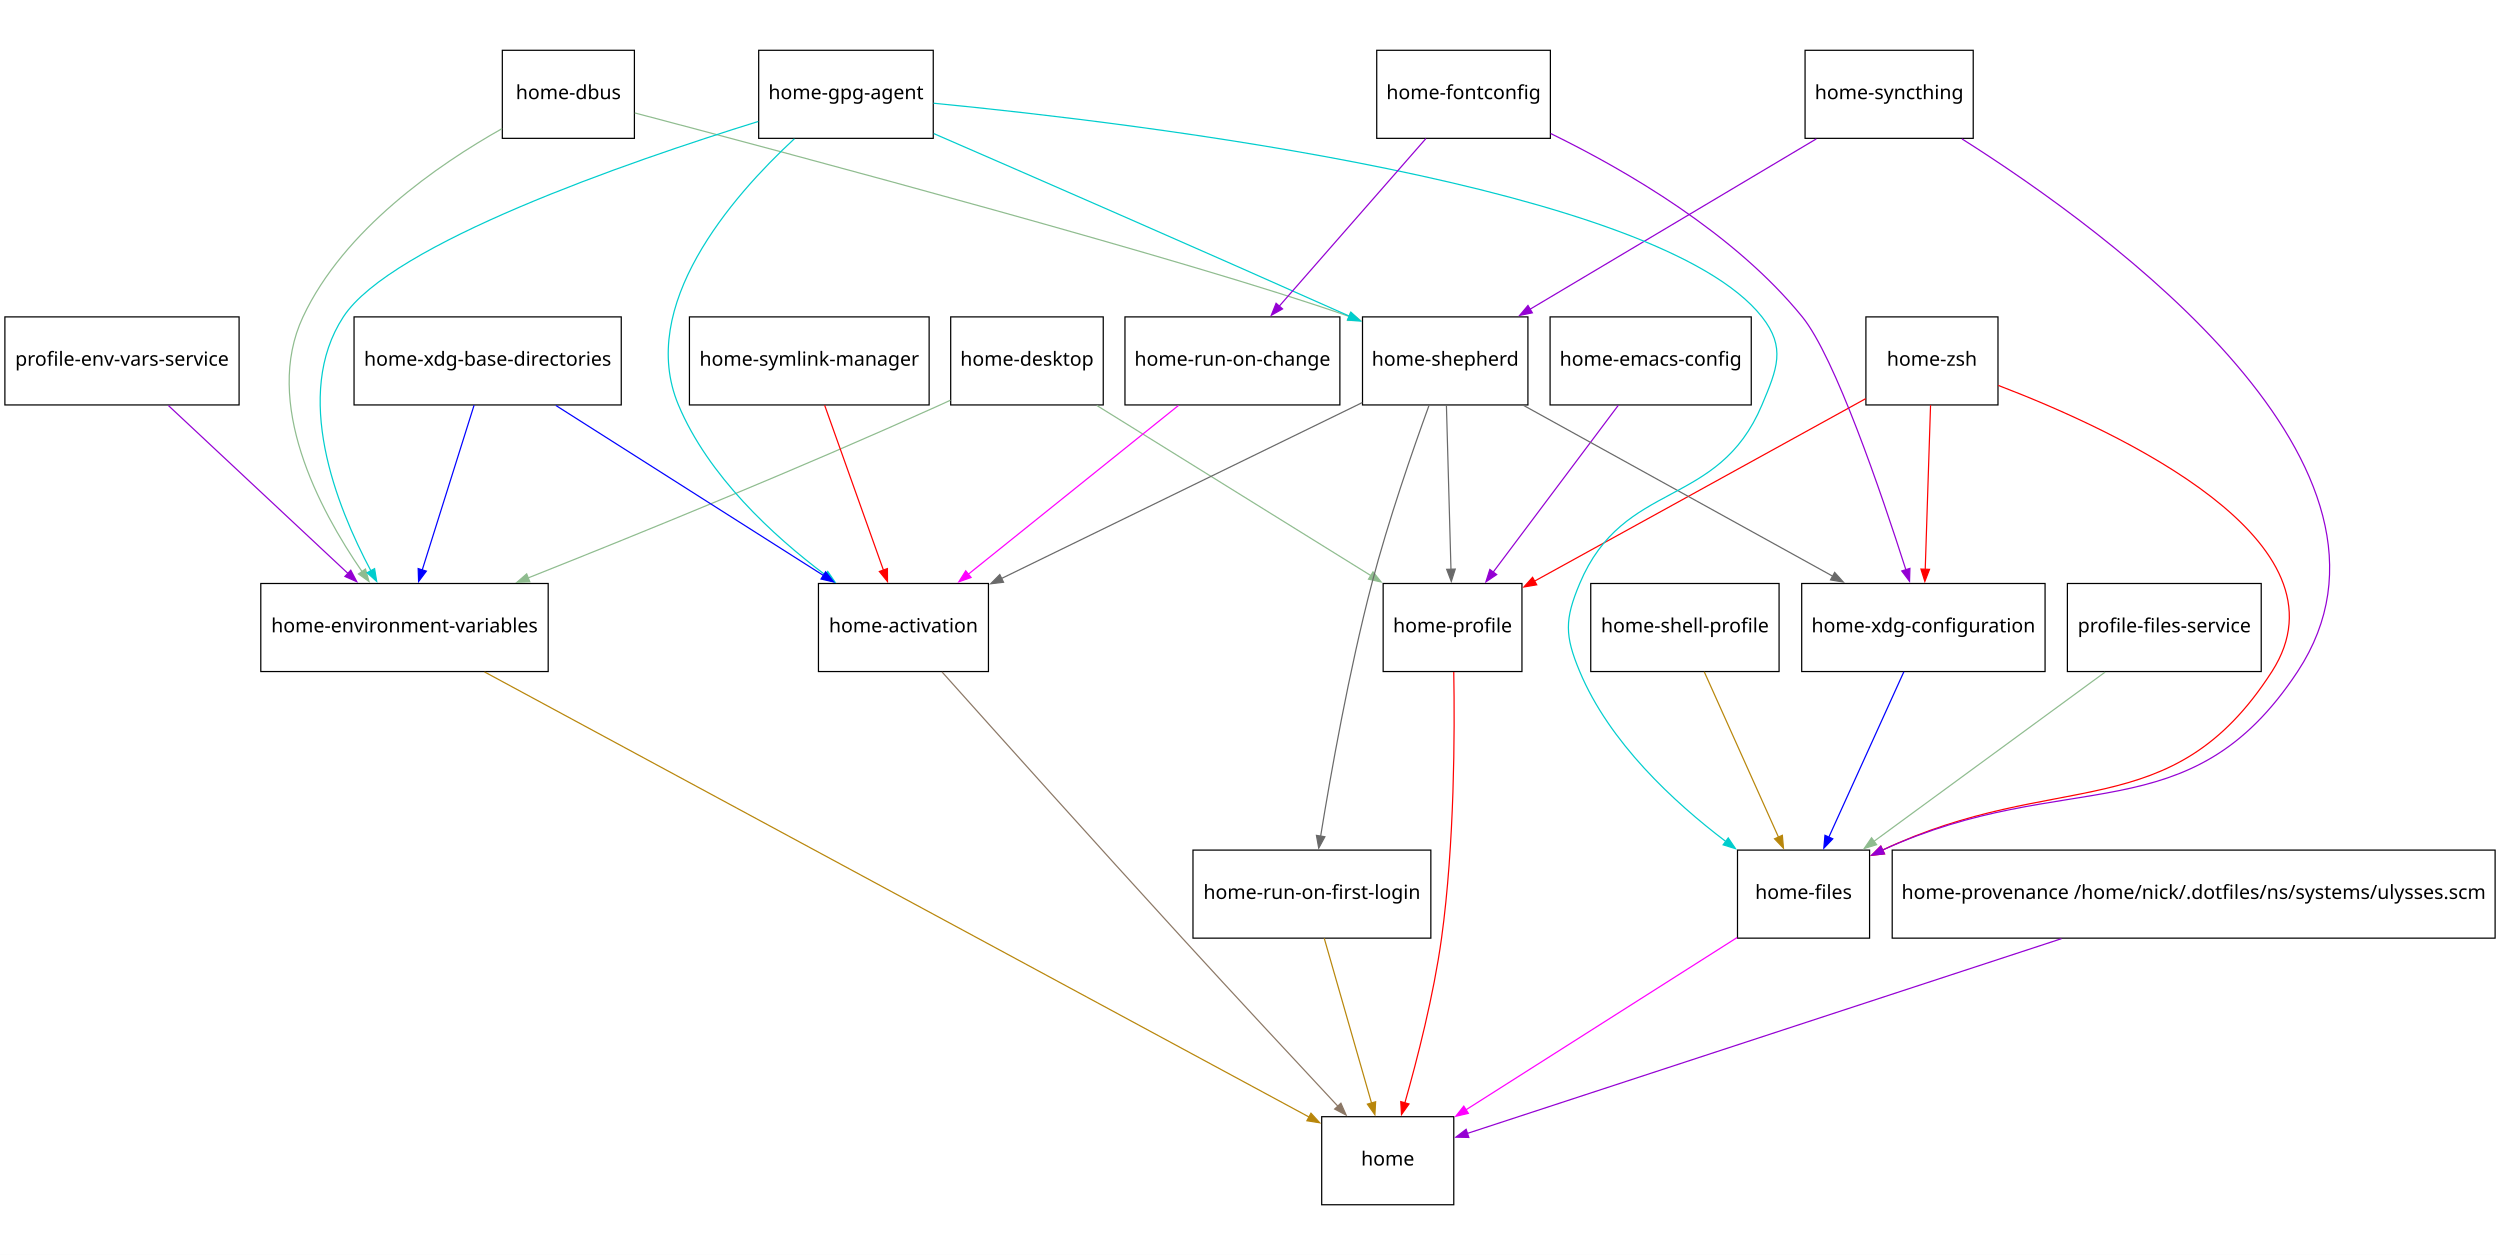
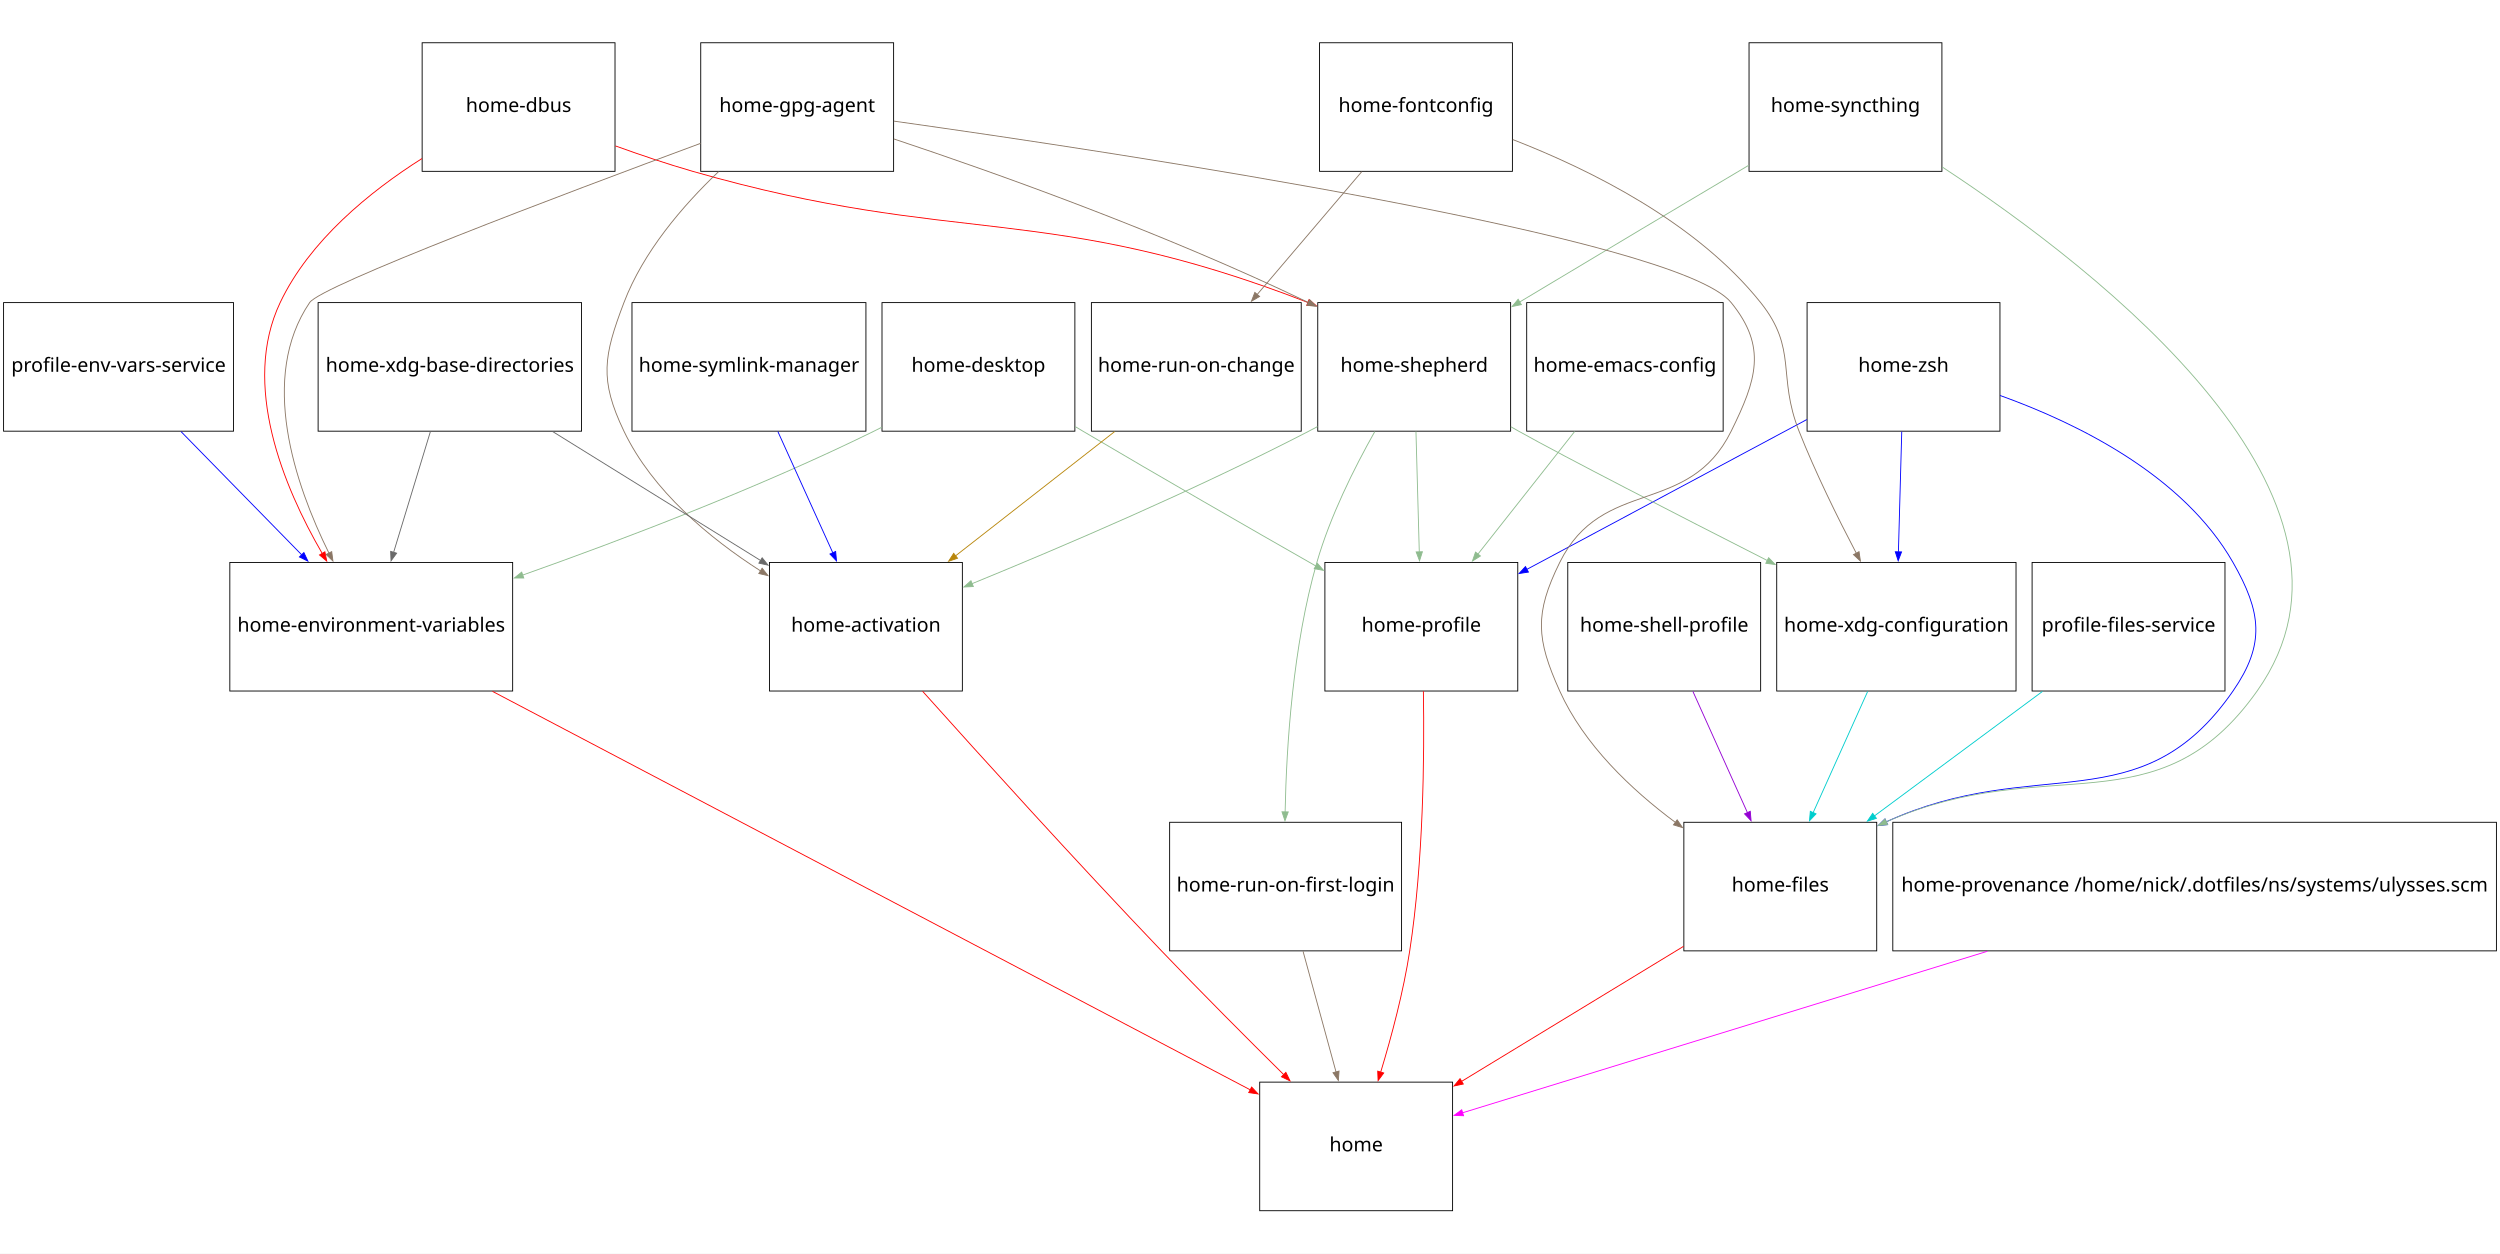
- <svg xmlns="http://www.w3.org/2000/svg" width="2044pt" height="1026pt" viewBox="0.00 0.00 2044.25 1026.12">
-   <g id="graph0" class="graph" transform="scale(1 1) rotate(0) translate(4 1022.12)">
-     <polygon fill="white" stroke="none" points="-4,4 -4,-1022.12 2040.25,-1022.12 2040.25,4 -4,4" />
+ <svg xmlns="http://www.w3.org/2000/svg" width="2800pt" height="1404pt" viewBox="0.00 0.00 2799.75 1403.88">
+   <g id="graph0" class="graph" transform="scale(1 1) rotate(0) translate(4 1399.88)">
+     <polygon fill="white" stroke="none" points="-4,4 -4,-1399.88 2795.75,-1399.88 2795.75,4 -4,4" />
    <g id="node1" class="node">
-       <polygon fill="none" stroke="black" points="1184.75,-109 1076.75,-109 1076.75,-37 1184.75,-37 1184.75,-109" />
-       <text text-anchor="middle" x="1130.75" y="-69.05" font-family="sans" font-size="16.00">home</text>
+       <polygon fill="none" stroke="black" points="1622.75,-188 1406.75,-188 1406.75,-44 1622.75,-44 1622.75,-188" />
+       <text text-anchor="middle" x="1514.75" y="-110.47" font-family="sans" font-size="22.00">home</text>
    </g>
    <g id="node2" class="node">
-       <polygon fill="none" stroke="black" points="1240.5,-545 1127,-545 1127,-473 1240.5,-473 1240.5,-545" />
-       <text text-anchor="middle" x="1183.75" y="-505.05" font-family="sans" font-size="16.00">home-profile</text>
+       <polygon fill="none" stroke="black" points="1695.75,-770 1479.75,-770 1479.75,-626 1695.75,-626 1695.75,-770" />
+       <text text-anchor="middle" x="1587.75" y="-692.48" font-family="sans" font-size="22.00">home-profile</text>
    </g>
    <g id="edge1" class="edge">
-       <path fill="none" stroke="red" d="M1184.74,-472.61C1185.61,-423.51 1185.38,-332.06 1174.75,-255 1168.33,-208.4 1155,-156.33 1144.68,-120.04" />
-       <polygon fill="red" stroke="red" points="1148.14,-119.4 1142.01,-110.76 1141.42,-121.34 1148.14,-119.4" />
+       <path fill="none" stroke="red" d="M1590.05,-625.79C1591.29,-552.46 1590.1,-435.08 1574.75,-335 1567.74,-289.33 1554.49,-239.57 1542.23,-199.13" />
+       <polygon fill="red" stroke="red" points="1545.61,-198.24 1539.33,-189.71 1538.92,-200.29 1545.61,-198.24" />
    </g>
    <g id="node3" class="node">
-       <polygon fill="none" stroke="black" points="444.25,-545 209.25,-545 209.25,-473 444.25,-473 444.25,-545" />
-       <text text-anchor="middle" x="326.75" y="-505.05" font-family="sans" font-size="16.00">home-environment-variables</text>
+       <polygon fill="none" stroke="black" points="570.12,-770 253.38,-770 253.38,-626 570.12,-626 570.12,-770" />
+       <text text-anchor="middle" x="411.75" y="-692.48" font-family="sans" font-size="22.00">home-environment-variables</text>
    </g>
    <g id="edge2" class="edge">
-       <path fill="none" stroke="darkgoldenrod" d="M392.2,-472.67C543.56,-390.97 916.25,-189.79 1066.46,-108.7" />
-       <polygon fill="darkgoldenrod" stroke="darkgoldenrod" points="1067.99,-111.86 1075.12,-104.03 1064.66,-105.7 1067.99,-111.86" />
+       <path fill="none" stroke="red" d="M547.55,-625.59C765.53,-510.97 1189.9,-287.82 1396.31,-179.28" />
+       <polygon fill="red" stroke="red" points="1397.71,-182.5 1404.93,-174.75 1394.45,-176.3 1397.71,-182.5" />
    </g>
    <g id="node4" class="node">
-       <polygon fill="none" stroke="black" points="804.25,-545 665.25,-545 665.25,-473 804.25,-473 804.25,-545" />
-       <text text-anchor="middle" x="734.75" y="-505.05" font-family="sans" font-size="16.00">home-activation</text>
+       <polygon fill="none" stroke="black" points="1073.75,-770 857.75,-770 857.75,-626 1073.75,-626 1073.75,-770" />
+       <text text-anchor="middle" x="965.75" y="-692.48" font-family="sans" font-size="22.00">home-activation</text>
    </g>
    <g id="edge3" class="edge">
-       <path fill="none" stroke="#8b7765" d="M766.31,-472.65C810.16,-423.61 892.12,-332.23 962.75,-255 1006.06,-207.65 1056.16,-153.79 1090.3,-117.22" />
-       <polygon fill="#8b7765" stroke="#8b7765" points="1092.46,-120.04 1096.73,-110.34 1087.34,-115.26 1092.46,-120.04" />
+       <path fill="none" stroke="red" d="M1029.21,-625.73C1095.17,-552.09 1201.85,-434.24 1296.75,-335 1341.31,-288.4 1392.21,-237.38 1433.61,-196.42" />
+       <polygon fill="red" stroke="red" points="1436.03,-198.95 1440.69,-189.43 1431.11,-193.97 1436.03,-198.95" />
    </g>
    <g id="node5" class="node">
-       <polygon fill="none" stroke="black" points="1166,-327 971.5,-327 971.5,-255 1166,-255 1166,-327" />
-       <text text-anchor="middle" x="1068.75" y="-287.05" font-family="sans" font-size="16.00">home-run-on-first-login</text>
+       <polygon fill="none" stroke="black" points="1565.62,-479 1305.88,-479 1305.88,-335 1565.62,-335 1565.62,-479" />
+       <text text-anchor="middle" x="1435.75" y="-401.48" font-family="sans" font-size="22.00">home-run-on-first-login</text>
    </g>
    <g id="edge4" class="edge">
-       <path fill="none" stroke="darkgoldenrod" d="M1078.85,-254.82C1089.39,-218.1 1105.96,-160.37 1117.53,-120.05" />
-       <polygon fill="darkgoldenrod" stroke="darkgoldenrod" points="1120.84,-121.2 1120.24,-110.62 1114.11,-119.27 1120.84,-121.2" />
+       <path fill="none" stroke="#8b7765" d="M1455.28,-334.56C1466.48,-293.58 1480.59,-241.97 1492.25,-199.29" />
+       <polygon fill="#8b7765" stroke="#8b7765" points="1495.58,-200.4 1494.84,-189.83 1488.83,-198.55 1495.58,-200.4" />
    </g>
    <g id="node6" class="node">
-       <polygon fill="none" stroke="black" points="2036.25,-327 1543.25,-327 1543.25,-255 2036.25,-255 2036.25,-327" />
-       <text text-anchor="middle" x="1789.75" y="-287.05" font-family="sans" font-size="16.00">home-provenance /home/nick/.dotfiles/ns/systems/ulysses.scm</text>
+       <polygon fill="none" stroke="black" points="2791.75,-479 2115.75,-479 2115.75,-335 2791.75,-335 2791.75,-479" />
+       <text text-anchor="middle" x="2453.75" y="-401.48" font-family="sans" font-size="22.00">home-provenance /home/nick/.dotfiles/ns/systems/ulysses.scm</text>
    </g>
    <g id="edge5" class="edge">
-       <path fill="none" stroke="darkviolet" d="M1681.67,-254.57C1543.67,-209.34 1309.24,-132.5 1195.92,-95.36" />
-       <polygon fill="darkviolet" stroke="darkviolet" points="1197.04,-92.04 1186.45,-92.26 1194.86,-98.7 1197.04,-92.04" />
+       <path fill="none" stroke="magenta" d="M2221.64,-334.56C2035.27,-277.2 1781.17,-199 1633.86,-153.66" />
+       <polygon fill="magenta" stroke="magenta" points="1635.04,-150.36 1624.45,-150.76 1632.98,-157.05 1635.04,-150.36" />
    </g>
    <g id="node7" class="node">
-       <polygon fill="none" stroke="black" points="1524.75,-327 1416.75,-327 1416.75,-255 1524.75,-255 1524.75,-327" />
-       <text text-anchor="middle" x="1470.75" y="-287.05" font-family="sans" font-size="16.00">home-files</text>
+       <polygon fill="none" stroke="black" points="2097.75,-479 1881.75,-479 1881.75,-335 2097.75,-335 2097.75,-479" />
+       <text text-anchor="middle" x="1989.75" y="-401.48" font-family="sans" font-size="22.00">home-files</text>
    </g>
    <g id="edge6" class="edge">
-       <path fill="none" stroke="magenta" d="M1416.5,-255.54C1356.14,-217.19 1258.69,-155.28 1194.67,-114.61" />
-       <polygon fill="magenta" stroke="magenta" points="1196.68,-111.74 1186.37,-109.33 1192.93,-117.65 1196.68,-111.74" />
+       <path fill="none" stroke="red" d="M1881.37,-340.06C1807.19,-294.93 1708.87,-235.11 1632.72,-188.78" />
+       <polygon fill="red" stroke="red" points="1634.73,-185.9 1624.37,-183.69 1631.09,-191.88 1634.73,-185.9" />
    </g>
    <g id="node8" class="node">
-       <polygon fill="none" stroke="black" points="898.12,-763 773.38,-763 773.38,-691 898.12,-691 898.12,-763" />
-       <text text-anchor="middle" x="835.75" y="-723.05" font-family="sans" font-size="16.00">home-desktop</text>
+       <polygon fill="none" stroke="black" points="1199.75,-1061 983.75,-1061 983.75,-917 1199.75,-917 1199.75,-1061" />
+       <text text-anchor="middle" x="1091.75" y="-983.48" font-family="sans" font-size="22.00">home-desktop</text>
    </g>
    <g id="edge7" class="edge">
-       <path fill="none" stroke="darkseagreen" d="M892.83,-690.57C954.27,-652.44 1051.91,-591.83 1116.9,-551.49" />
-       <polygon fill="darkseagreen" stroke="darkseagreen" points="1118.71,-554.49 1125.36,-546.24 1115.02,-548.54 1118.71,-554.49" />
+       <path fill="none" stroke="darkseagreen" d="M1200.06,-922.15C1202.99,-920.41 1205.89,-918.69 1208.75,-917 1295.68,-865.63 1394.61,-808.78 1469.59,-766.02" />
+       <polygon fill="darkseagreen" stroke="darkseagreen" points="1471.27,-769.09 1478.22,-761.1 1467.8,-763.01 1471.27,-769.09" />
    </g>
    <g id="edge15" class="edge">
-       <path fill="none" stroke="darkseagreen" d="M773.14,-694.86C770.31,-693.54 767.5,-692.25 764.75,-691 650.58,-639.34 517.22,-585.08 427.92,-549.6" />
-       <polygon fill="darkseagreen" stroke="darkseagreen" points="429.25,-546.36 418.66,-545.93 426.66,-552.87 429.25,-546.36" />
+       <path fill="none" stroke="darkseagreen" d="M983.44,-921.38C980.53,-919.88 977.63,-918.42 974.75,-917 846.28,-853.76 694.6,-795.94 581.07,-755.76" />
+       <polygon fill="darkseagreen" stroke="darkseagreen" points="582.57,-752.57 571.97,-752.55 580.24,-759.18 582.57,-752.57" />
    </g>
    <g id="node9" class="node">
-       <polygon fill="none" stroke="black" points="1428,-763 1263.5,-763 1263.5,-691 1428,-691 1428,-763" />
-       <text text-anchor="middle" x="1345.75" y="-723.05" font-family="sans" font-size="16.00">home-emacs-config</text>
+       <polygon fill="none" stroke="black" points="1925.75,-1061 1705.75,-1061 1705.75,-917 1925.75,-917 1925.75,-1061" />
+       <text text-anchor="middle" x="1815.75" y="-983.48" font-family="sans" font-size="22.00">home-emacs-config</text>
    </g>
    <g id="edge8" class="edge">
-       <path fill="none" stroke="darkviolet" d="M1319.36,-690.82C1291.41,-653.55 1247.23,-594.64 1216.94,-554.25" />
-       <polygon fill="darkviolet" stroke="darkviolet" points="1219.84,-552.28 1211.04,-546.38 1214.24,-556.48 1219.84,-552.28" />
+       <path fill="none" stroke="darkseagreen" d="M1759.39,-916.56C1726.58,-874.97 1685.13,-822.43 1651.18,-779.4" />
+       <polygon fill="darkseagreen" stroke="darkseagreen" points="1653.93,-777.24 1644.99,-771.56 1648.44,-781.57 1653.93,-777.24" />
    </g>
    <g id="node10" class="node">
-       <polygon fill="none" stroke="black" points="1629.75,-763 1521.75,-763 1521.75,-691 1629.75,-691 1629.75,-763" />
-       <text text-anchor="middle" x="1575.75" y="-723.05" font-family="sans" font-size="16.00">home-zsh</text>
+       <polygon fill="none" stroke="black" points="2235.75,-1061 2019.75,-1061 2019.75,-917 2235.75,-917 2235.75,-1061" />
+       <text text-anchor="middle" x="2127.75" y="-983.48" font-family="sans" font-size="22.00">home-zsh</text>
    </g>
    <g id="edge9" class="edge">
-       <path fill="none" stroke="red" d="M1521.66,-696.19C1451,-657.26 1327.32,-589.11 1250.8,-546.94" />
-       <polygon fill="red" stroke="red" points="1252.56,-543.92 1242.11,-542.16 1249.18,-550.05 1252.56,-543.92" />
+       <path fill="none" stroke="blue" d="M2019.45,-930.04C1928.69,-881.47 1799.36,-812.25 1705.94,-762.25" />
+       <polygon fill="blue" stroke="blue" points="1707.68,-759.21 1697.21,-757.58 1704.37,-765.38 1707.68,-759.21" />
    </g>
    <g id="edge30" class="edge">
-       <path fill="none" stroke="red" d="M1629.95,-706.98C1728.74,-669.2 1921.89,-579.12 1853.75,-473 1771.4,-344.74 1678.41,-394.51 1535.04,-326.9" />
-       <polygon fill="red" stroke="red" points="1536.96,-323.95 1526.44,-322.72 1533.9,-330.24 1536.96,-323.95" />
+       <path fill="none" stroke="blue" d="M2235.82,-957C2323.47,-925.51 2441.25,-867.26 2496.75,-770 2528.47,-714.41 2533.16,-678.63 2496.75,-626 2393.43,-476.64 2277.92,-556.78 2108.25,-479.46" />
+       <polygon fill="blue" stroke="blue" points="2109.95,-476.39 2099.41,-475.3 2106.97,-482.73 2109.95,-476.39" />
    </g>
    <g id="node22" class="node">
-       <polygon fill="none" stroke="black" points="1668.25,-545 1469.25,-545 1469.25,-473 1668.25,-473 1668.25,-545" />
-       <text text-anchor="middle" x="1568.75" y="-505.05" font-family="sans" font-size="16.00">home-xdg-configuration</text>
+       <polygon fill="none" stroke="black" points="2253.75,-770 1985.75,-770 1985.75,-626 2253.75,-626 2253.75,-770" />
+       <text text-anchor="middle" x="2119.75" y="-692.48" font-family="sans" font-size="22.00">home-xdg-configuration</text>
    </g>
    <g id="edge33" class="edge">
-       <path fill="none" stroke="red" d="M1574.61,-690.82C1573.43,-654.26 1571.57,-596.86 1570.26,-556.57" />
-       <polygon fill="red" stroke="red" points="1573.76,-556.56 1569.94,-546.68 1566.76,-556.79 1573.76,-556.56" />
+       <path fill="none" stroke="blue" d="M2125.77,-916.56C2124.64,-875.76 2123.22,-824.4 2122.04,-781.84" />
+       <polygon fill="blue" stroke="blue" points="2125.54,-781.78 2121.77,-771.88 2118.55,-781.97 2125.54,-781.78" />
    </g>
    <g id="node11" class="node">
-       <polygon fill="none" stroke="black" points="1245.38,-763 1110.12,-763 1110.12,-691 1245.38,-691 1245.38,-763" />
-       <text text-anchor="middle" x="1177.75" y="-723.05" font-family="sans" font-size="16.00">home-shepherd</text>
+       <polygon fill="none" stroke="black" points="1687.75,-1061 1471.75,-1061 1471.75,-917 1687.75,-917 1687.75,-1061" />
+       <text text-anchor="middle" x="1579.75" y="-983.48" font-family="sans" font-size="22.00">home-shepherd</text>
    </g>
    <g id="edge10" class="edge">
-       <path fill="none" stroke="dimgrey" d="M1178.73,-690.82C1179.74,-654.26 1181.34,-596.86 1182.46,-556.57" />
-       <polygon fill="dimgrey" stroke="dimgrey" points="1185.95,-556.78 1182.73,-546.68 1178.95,-556.58 1185.95,-556.78" />
+       <path fill="none" stroke="darkseagreen" d="M1581.73,-916.56C1582.86,-875.76 1584.28,-824.4 1585.46,-781.84" />
+       <polygon fill="darkseagreen" stroke="darkseagreen" points="1588.95,-781.97 1585.73,-771.88 1581.96,-781.78 1588.95,-781.97" />
    </g>
    <g id="edge22" class="edge">
-       <path fill="none" stroke="dimgrey" d="M1109.99,-692.96C1030.64,-654.27 899.37,-590.27 815.01,-549.13" />
-       <polygon fill="dimgrey" stroke="dimgrey" points="816.58,-546.01 806.06,-544.77 813.52,-552.3 816.58,-546.01" />
+       <path fill="none" stroke="darkseagreen" d="M1471.38,-922.09C1468.15,-920.35 1464.93,-918.65 1461.75,-917 1335.91,-851.82 1186.38,-787.85 1084.65,-746.25" />
+       <polygon fill="darkseagreen" stroke="darkseagreen" points="1086.01,-743.02 1075.43,-742.48 1083.37,-749.5 1086.01,-743.02" />
    </g>
    <g id="edge25" class="edge">
-       <path fill="none" stroke="dimgrey" d="M1164.54,-690.69C1151.36,-654.5 1131.19,-596.41 1117.75,-545 1099.12,-473.72 1084.18,-389.46 1075.89,-338.41" />
-       <polygon fill="dimgrey" stroke="dimgrey" points="1079.36,-337.92 1074.32,-328.6 1072.45,-339.03 1079.36,-337.92" />
+       <path fill="none" stroke="darkseagreen" d="M1535.65,-916.58C1512.33,-875.28 1485.54,-821.44 1470.75,-770 1443.9,-676.64 1436.68,-564.75 1435.2,-490.32" />
+       <polygon fill="darkseagreen" stroke="darkseagreen" points="1438.7,-490.61 1435.04,-480.67 1431.7,-490.73 1438.7,-490.61" />
    </g>
    <g id="edge34" class="edge">
-       <path fill="none" stroke="dimgrey" d="M1241.88,-690.57C1311.2,-652.28 1421.53,-591.33 1494.54,-551" />
-       <polygon fill="dimgrey" stroke="dimgrey" points="1496.2,-554.08 1503.26,-546.18 1492.82,-547.95 1496.2,-554.08" />
+       <path fill="none" stroke="darkseagreen" d="M1687.96,-921.97C1690.91,-920.29 1693.85,-918.63 1696.75,-917 1748.28,-888.13 1874.21,-823.5 1975.36,-772.06" />
+       <polygon fill="darkseagreen" stroke="darkseagreen" points="1976.7,-775.31 1984.03,-767.66 1973.52,-769.07 1976.7,-775.31" />
    </g>
    <g id="node12" class="node">
-       <polygon fill="none" stroke="black" points="1609.5,-981 1472,-981 1472,-909 1609.5,-909 1609.5,-981" />
-       <text text-anchor="middle" x="1540.75" y="-941.05" font-family="sans" font-size="16.00">home-syncthing</text>
+       <polygon fill="none" stroke="black" points="2170.75,-1352 1954.75,-1352 1954.75,-1208 2170.75,-1208 2170.75,-1352" />
+       <text text-anchor="middle" x="2062.75" y="-1274.47" font-family="sans" font-size="22.00">home-syncthing</text>
    </g>
    <g id="edge27" class="edge">
-       <path fill="none" stroke="darkviolet" d="M1600.3,-908.54C1723.12,-830.82 1984.23,-639.16 1874.75,-473 1786.21,-338.63 1686.98,-396.35 1535.11,-326.9" />
-       <polygon fill="darkviolet" stroke="darkviolet" points="1536.94,-323.9 1526.4,-322.79 1533.95,-330.22 1536.94,-323.9" />
+       <path fill="none" stroke="darkseagreen" d="M2171.02,-1212.92C2350.51,-1094.99 2675.58,-840.51 2523.75,-626 2412.33,-468.58 2289.03,-559.56 2108.32,-479.46" />
+       <polygon fill="darkseagreen" stroke="darkseagreen" points="2109.93,-476.35 2099.38,-475.36 2107.01,-482.71 2109.93,-476.35" />
    </g>
    <g id="edge11" class="edge">
-       <path fill="none" stroke="darkviolet" d="M1481.21,-908.57C1416.99,-870.36 1314.85,-809.58 1247.06,-769.24" />
-       <polygon fill="darkviolet" stroke="darkviolet" points="1249,-766.33 1238.62,-764.22 1245.42,-772.34 1249,-766.33" />
+       <path fill="none" stroke="darkseagreen" d="M1954.51,-1214.85C1884.07,-1173.02 1789.96,-1117 1697.86,-1061.66" />
+       <polygon fill="darkseagreen" stroke="darkseagreen" points="1699.77,-1058.72 1689.39,-1056.57 1696.16,-1064.72 1699.77,-1058.72" />
    </g>
    <g id="node13" class="node">
-       <polygon fill="none" stroke="black" points="514.75,-981 406.75,-981 406.75,-909 514.75,-909 514.75,-981" />
-       <text text-anchor="middle" x="460.75" y="-941.05" font-family="sans" font-size="16.00">home-dbus</text>
+       <polygon fill="none" stroke="black" points="684.75,-1352 468.75,-1352 468.75,-1208 684.75,-1208 684.75,-1352" />
+       <text text-anchor="middle" x="576.75" y="-1274.47" font-family="sans" font-size="22.00">home-dbus</text>
    </g>
    <g id="edge16" class="edge">
-       <path fill="none" stroke="darkseagreen" d="M406.62,-917C353.95,-887.35 277.13,-834.31 243.75,-763 210.91,-692.84 256.62,-606.13 292.13,-554.6" />
-       <polygon fill="darkseagreen" stroke="darkseagreen" points="294.84,-556.82 297.74,-546.63 289.12,-552.79 294.84,-556.82" />
+       <path fill="none" stroke="red" d="M468.56,-1222.34C409.86,-1185.13 342.72,-1130.47 309.75,-1061 266.22,-969.26 313.22,-855.39 356.82,-780.13" />
+       <polygon fill="red" stroke="red" points="359.83,-781.93 361.9,-771.54 353.8,-778.37 359.83,-781.93" />
    </g>
    <g id="edge12" class="edge">
-       <path fill="none" stroke="darkseagreen" d="M515.06,-929.77C644.8,-895.61 970.85,-808.67 1099.25,-763.34" />
-       <polygon fill="darkseagreen" stroke="darkseagreen" points="1100.31,-766.68 1108.54,-760 1097.94,-760.09 1100.31,-766.68" />
+       <path fill="none" stroke="red" d="M685.19,-1236.48C713.14,-1226.37 743.35,-1216.15 771.75,-1208 1069.6,-1122.5 1167.78,-1174.81 1460.94,-1061.06" />
+       <polygon fill="red" stroke="red" points="1462.01,-1064.4 1470.04,-1057.5 1459.46,-1057.89 1462.01,-1064.4" />
    </g>
    <g id="node14" class="node">
-       <polygon fill="none" stroke="black" points="759.12,-981 616.38,-981 616.38,-909 759.12,-909 759.12,-981" />
-       <text text-anchor="middle" x="687.75" y="-941.05" font-family="sans" font-size="16.00">home-gpg-agent</text>
+       <polygon fill="none" stroke="black" points="996.75,-1352 780.75,-1352 780.75,-1208 996.75,-1208 996.75,-1352" />
+       <text text-anchor="middle" x="888.75" y="-1274.47" font-family="sans" font-size="22.00">home-gpg-agent</text>
    </g>
    <g id="edge17" class="edge">
-       <path fill="none" stroke="#00cdcd" d="M616.06,-922.82C509,-889.57 315.73,-822.75 276.75,-763 235.27,-699.41 270.68,-609.06 299.32,-555.3" />
-       <polygon fill="#00cdcd" stroke="#00cdcd" points="302.29,-557.15 304.02,-546.7 296.15,-553.79 302.29,-557.15" />
+       <path fill="none" stroke="#8b7765" d="M780.56,-1239.35C625.13,-1181.88 355.75,-1080.18 342.75,-1061 285.88,-977.06 325.86,-858.33 364.58,-780.04" />
+       <polygon fill="#8b7765" stroke="#8b7765" points="367.47,-782.08 368.85,-771.57 361.22,-778.92 367.47,-782.08" />
    </g>
    <g id="edge21" class="edge">
-       <path fill="none" stroke="#00cdcd" d="M645.58,-908.67C593.83,-860.75 516.87,-771.85 550.75,-691 575.03,-633.05 627.91,-584.29 670.78,-552.03" />
-       <polygon fill="#00cdcd" stroke="#00cdcd" points="672.85,-554.85 678.82,-546.09 668.69,-549.21 672.85,-554.85" />
+       <path fill="none" stroke="#8b7765" d="M800.72,-1207.66C760.17,-1169.06 716.33,-1117.7 694.75,-1061 671.99,-1001.18 667.1,-974.72 694.75,-917 726.75,-850.2 790.31,-797.36 847.83,-760.44" />
+       <polygon fill="#8b7765" stroke="#8b7765" points="849.5,-763.53 856.09,-755.23 845.77,-757.6 849.5,-763.53" />
    </g>
    <g id="edge28" class="edge">
-       <path fill="none" stroke="#00cdcd" d="M759.34,-937.72C929.97,-921.12 1352.66,-869.83 1436.75,-763 1456.54,-737.86 1449.15,-720.5 1436.75,-691 1400.83,-605.52 1323.67,-630.48 1287.75,-545 1275.35,-515.5 1275.42,-502.53 1287.75,-473 1311.89,-415.18 1364.48,-366.4 1407.12,-334.1" />
-       <polygon fill="#00cdcd" stroke="#00cdcd" points="1409.17,-336.94 1415.11,-328.17 1405,-331.32 1409.17,-336.94" />
+       <path fill="none" stroke="#8b7765" d="M997.05,-1264.23C1252.43,-1228.32 1875.36,-1134.04 1934.75,-1061 1975.13,-1011.34 1963.09,-974.38 1934.75,-917 1887.16,-820.64 1790.34,-866.36 1742.75,-770 1714.41,-712.62 1716.43,-684.34 1742.75,-626 1769.82,-566 1822.47,-515.89 1872.23,-478.9" />
+       <polygon fill="#8b7765" stroke="#8b7765" points="1874.25,-481.76 1880.26,-473.04 1870.12,-476.11 1874.25,-481.76" />
    </g>
    <g id="edge13" class="edge">
-       <path fill="none" stroke="#00cdcd" d="M759.51,-912.9C839.81,-878.02 974.06,-819.48 1099.58,-763.51" />
-       <polygon fill="#00cdcd" stroke="#00cdcd" points="1100.66,-766.86 1108.37,-759.59 1097.81,-760.46 1100.66,-766.86" />
+       <path fill="none" stroke="#8b7765" d="M997.02,-1244.26C1111.65,-1206.03 1297.09,-1140.05 1461.21,-1061.1" />
+       <polygon fill="#8b7765" stroke="#8b7765" points="1462.65,-1064.29 1470.13,-1056.79 1459.6,-1057.99 1462.65,-1064.29" />
    </g>
    <g id="node15" class="node">
-       <polygon fill="none" stroke="black" points="504,-763 285.5,-763 285.5,-691 504,-691 504,-763" />
-       <text text-anchor="middle" x="394.75" y="-723.05" font-family="sans" font-size="16.00">home-xdg-base-directories</text>
+       <polygon fill="none" stroke="black" points="647.25,-1061 352.25,-1061 352.25,-917 647.25,-917 647.25,-1061" />
+       <text text-anchor="middle" x="499.75" y="-983.48" font-family="sans" font-size="22.00">home-xdg-base-directories</text>
    </g>
    <g id="edge14" class="edge">
-       <path fill="none" stroke="blue" d="M383.67,-690.82C372.11,-654.1 353.94,-596.37 341.25,-556.05" />
-       <polygon fill="blue" stroke="blue" points="344.62,-555.1 338.28,-546.61 337.94,-557.2 344.62,-555.1" />
+       <path fill="none" stroke="dimgrey" d="M478,-916.56C465.52,-875.58 449.8,-823.97 436.81,-781.29" />
+       <polygon fill="dimgrey" stroke="dimgrey" points="440.18,-780.36 433.92,-771.82 433.49,-782.4 440.18,-780.36" />
    </g>
    <g id="edge19" class="edge">
-       <path fill="none" stroke="blue" d="M450.51,-690.57C510.54,-652.44 605.94,-591.83 669.44,-551.49" />
-       <polygon fill="blue" stroke="blue" points="671.11,-554.57 677.68,-546.26 667.36,-548.67 671.11,-554.57" />
+       <path fill="none" stroke="dimgrey" d="M614.94,-916.56C685.88,-872.57 776.58,-816.32 847.98,-772.04" />
+       <polygon fill="dimgrey" stroke="dimgrey" points="849.54,-775.19 856.19,-766.94 845.85,-769.24 849.54,-775.19" />
    </g>
    <g id="node16" class="node">
-       <polygon fill="none" stroke="black" points="191.5,-763 0,-763 0,-691 191.5,-691 191.5,-763" />
-       <text text-anchor="middle" x="95.75" y="-723.05" font-family="sans" font-size="16.00">profile-env-vars-service</text>
+       <polygon fill="none" stroke="black" points="257.5,-1061 0,-1061 0,-917 257.5,-917 257.5,-1061" />
+       <text text-anchor="middle" x="128.75" y="-983.48" font-family="sans" font-size="22.00">profile-env-vars-service</text>
    </g>
    <g id="edge18" class="edge">
-       <path fill="none" stroke="darkviolet" d="M133.64,-690.57C173.84,-652.99 237.38,-593.57 280.5,-553.24" />
-       <polygon fill="darkviolet" stroke="darkviolet" points="282.82,-555.87 287.74,-546.48 278.04,-550.75 282.82,-555.87" />
+       <path fill="none" stroke="blue" d="M198.71,-916.56C239.68,-874.71 291.53,-821.77 333.81,-778.59" />
+       <polygon fill="blue" stroke="blue" points="336.31,-781.04 340.81,-771.45 331.31,-776.14 336.31,-781.04" />
    </g>
    <g id="node17" class="node">
-       <polygon fill="none" stroke="black" points="755.75,-763 559.75,-763 559.75,-691 755.75,-691 755.75,-763" />
-       <text text-anchor="middle" x="657.75" y="-723.05" font-family="sans" font-size="16.00">home-symlink-manager</text>
+       <polygon fill="none" stroke="black" points="965.75,-1061 703.75,-1061 703.75,-917 965.75,-917 965.75,-1061" />
+       <text text-anchor="middle" x="834.75" y="-983.48" font-family="sans" font-size="22.00">home-symlink-manager</text>
    </g>
    <g id="edge20" class="edge">
-       <path fill="none" stroke="red" d="M670.29,-690.82C683.41,-654.02 704.05,-596.12 718.43,-555.79" />
-       <polygon fill="red" stroke="red" points="721.64,-557.19 721.7,-546.6 715.05,-554.84 721.64,-557.19" />
+       <path fill="none" stroke="blue" d="M867.13,-916.56C885.79,-875.41 909.3,-823.53 928.69,-780.75" />
+       <polygon fill="blue" stroke="blue" points="931.83,-782.3 932.78,-771.75 925.46,-779.41 931.83,-782.3" />
    </g>
    <g id="node18" class="node">
-       <polygon fill="none" stroke="black" points="1091.62,-763 915.88,-763 915.88,-691 1091.62,-691 1091.62,-763" />
-       <text text-anchor="middle" x="1003.75" y="-723.05" font-family="sans" font-size="16.00">home-run-on-change</text>
+       <polygon fill="none" stroke="black" points="1453.25,-1061 1218.25,-1061 1218.25,-917 1453.25,-917 1453.25,-1061" />
+       <text text-anchor="middle" x="1335.75" y="-983.48" font-family="sans" font-size="22.00">home-run-on-change</text>
    </g>
    <g id="edge23" class="edge">
-       <path fill="none" stroke="magenta" d="M959.63,-690.57C912.53,-652.75 837.9,-592.82 787.67,-552.49" />
-       <polygon fill="magenta" stroke="magenta" points="790.06,-549.93 780.07,-546.39 785.68,-555.38 790.06,-549.93" />
+       <path fill="none" stroke="darkgoldenrod" d="M1244.29,-916.56C1190.15,-874.28 1121.52,-820.67 1065.93,-777.25" />
+       <polygon fill="darkgoldenrod" stroke="darkgoldenrod" points="1068.35,-774.7 1058.31,-771.3 1064.04,-780.21 1068.35,-774.7" />
    </g>
    <g id="node19" class="node">
-       <polygon fill="none" stroke="black" points="1263.75,-981 1121.75,-981 1121.75,-909 1263.75,-909 1263.75,-981" />
-       <text text-anchor="middle" x="1192.75" y="-941.05" font-family="sans" font-size="16.00">home-fontconfig</text>
+       <polygon fill="none" stroke="black" points="1689.75,-1352 1473.75,-1352 1473.75,-1208 1689.75,-1208 1689.75,-1352" />
+       <text text-anchor="middle" x="1581.75" y="-1274.47" font-family="sans" font-size="22.00">home-fontconfig</text>
    </g>
    <g id="edge24" class="edge">
-       <path fill="none" stroke="darkviolet" d="M1161.96,-908.82C1129.22,-871.39 1077.37,-812.14 1042.02,-771.74" />
-       <polygon fill="darkviolet" stroke="darkviolet" points="1044.74,-769.53 1035.52,-764.31 1039.47,-774.14 1044.74,-769.53" />
+       <path fill="none" stroke="#8b7765" d="M1520.94,-1207.56C1485.47,-1165.89 1440.63,-1113.21 1403.96,-1070.13" />
+       <polygon fill="#8b7765" stroke="#8b7765" points="1406.63,-1067.87 1397.48,-1062.52 1401.3,-1072.4 1406.63,-1067.87" />
    </g>
    <g id="edge32" class="edge">
-       <path fill="none" stroke="darkviolet" d="M1263.96,-912.95C1325.91,-882.7 1414.22,-831.32 1469.75,-763 1496.34,-730.28 1534.07,-619.89 1554.42,-556.26" />
-       <polygon fill="darkviolet" stroke="darkviolet" points="1557.74,-557.36 1557.43,-546.77 1551.07,-555.24 1557.74,-557.36" />
+       <path fill="none" stroke="#8b7765" d="M1690.2,-1243.56C1777.2,-1209.78 1896.23,-1150.64 1967.75,-1061 2009.41,-1008.79 1986.17,-979.1 2010.75,-917 2029.13,-870.57 2053.72,-820.63 2074.9,-780.27" />
+       <polygon fill="#8b7765" stroke="#8b7765" points="2077.92,-782.05 2079.49,-771.57 2071.73,-778.78 2077.92,-782.05" />
    </g>
    <g id="node20" class="node">
-       <polygon fill="none" stroke="black" points="1450.75,-545 1296.75,-545 1296.75,-473 1450.75,-473 1450.75,-545" />
-       <text text-anchor="middle" x="1373.75" y="-505.05" font-family="sans" font-size="16.00">home-shell-profile</text>
+       <polygon fill="none" stroke="black" points="1967.75,-770 1751.75,-770 1751.75,-626 1967.75,-626 1967.75,-770" />
+       <text text-anchor="middle" x="1859.75" y="-692.48" font-family="sans" font-size="22.00">home-shell-profile</text>
    </g>
    <g id="edge26" class="edge">
-       <path fill="none" stroke="darkgoldenrod" d="M1389.55,-472.82C1406.11,-435.94 1432.18,-377.88 1450.3,-337.53" />
-       <polygon fill="darkgoldenrod" stroke="darkgoldenrod" points="1453.43,-339.11 1454.34,-328.55 1447.05,-336.24 1453.43,-339.11" />
+       <path fill="none" stroke="darkviolet" d="M1891.88,-625.56C1910.4,-584.41 1933.73,-532.53 1952.98,-489.75" />
+       <polygon fill="darkviolet" stroke="darkviolet" points="1956.12,-491.3 1957.03,-480.75 1949.73,-488.43 1956.12,-491.3" />
    </g>
    <g id="node21" class="node">
-       <polygon fill="none" stroke="black" points="1845,-545 1686.5,-545 1686.5,-473 1845,-473 1845,-545" />
-       <text text-anchor="middle" x="1765.75" y="-505.05" font-family="sans" font-size="16.00">profile-files-service</text>
+       <polygon fill="none" stroke="black" points="2487.75,-770 2271.75,-770 2271.75,-626 2487.75,-626 2487.75,-770" />
+       <text text-anchor="middle" x="2379.75" y="-692.48" font-family="sans" font-size="22.00">profile-files-service</text>
    </g>
    <g id="edge29" class="edge">
-       <path fill="none" stroke="darkseagreen" d="M1717.37,-472.57C1665.6,-434.67 1583.53,-374.58 1528.44,-334.24" />
-       <polygon fill="darkseagreen" stroke="darkseagreen" points="1530.52,-331.42 1520.38,-328.34 1526.38,-337.07 1530.52,-331.42" />
+       <path fill="none" stroke="#00cdcd" d="M2283.35,-625.56C2226.17,-583.19 2153.64,-529.45 2094.98,-485.98" />
+       <polygon fill="#00cdcd" stroke="#00cdcd" points="2097.39,-483.41 2087.27,-480.27 2093.23,-489.03 2097.39,-483.41" />
    </g>
    <g id="edge31" class="edge">
-       <path fill="none" stroke="blue" d="M1552.79,-472.82C1536.06,-435.94 1509.71,-377.88 1491.41,-337.53" />
-       <polygon fill="blue" stroke="blue" points="1494.65,-336.21 1487.33,-328.55 1488.28,-339.1 1494.65,-336.21" />
+       <path fill="none" stroke="#00cdcd" d="M2087.62,-625.56C2069.1,-584.41 2045.77,-532.53 2026.52,-489.75" />
+       <polygon fill="#00cdcd" stroke="#00cdcd" points="2029.77,-488.43 2022.47,-480.75 2023.38,-491.3 2029.77,-488.43" />
    </g>
  </g>
</svg>
